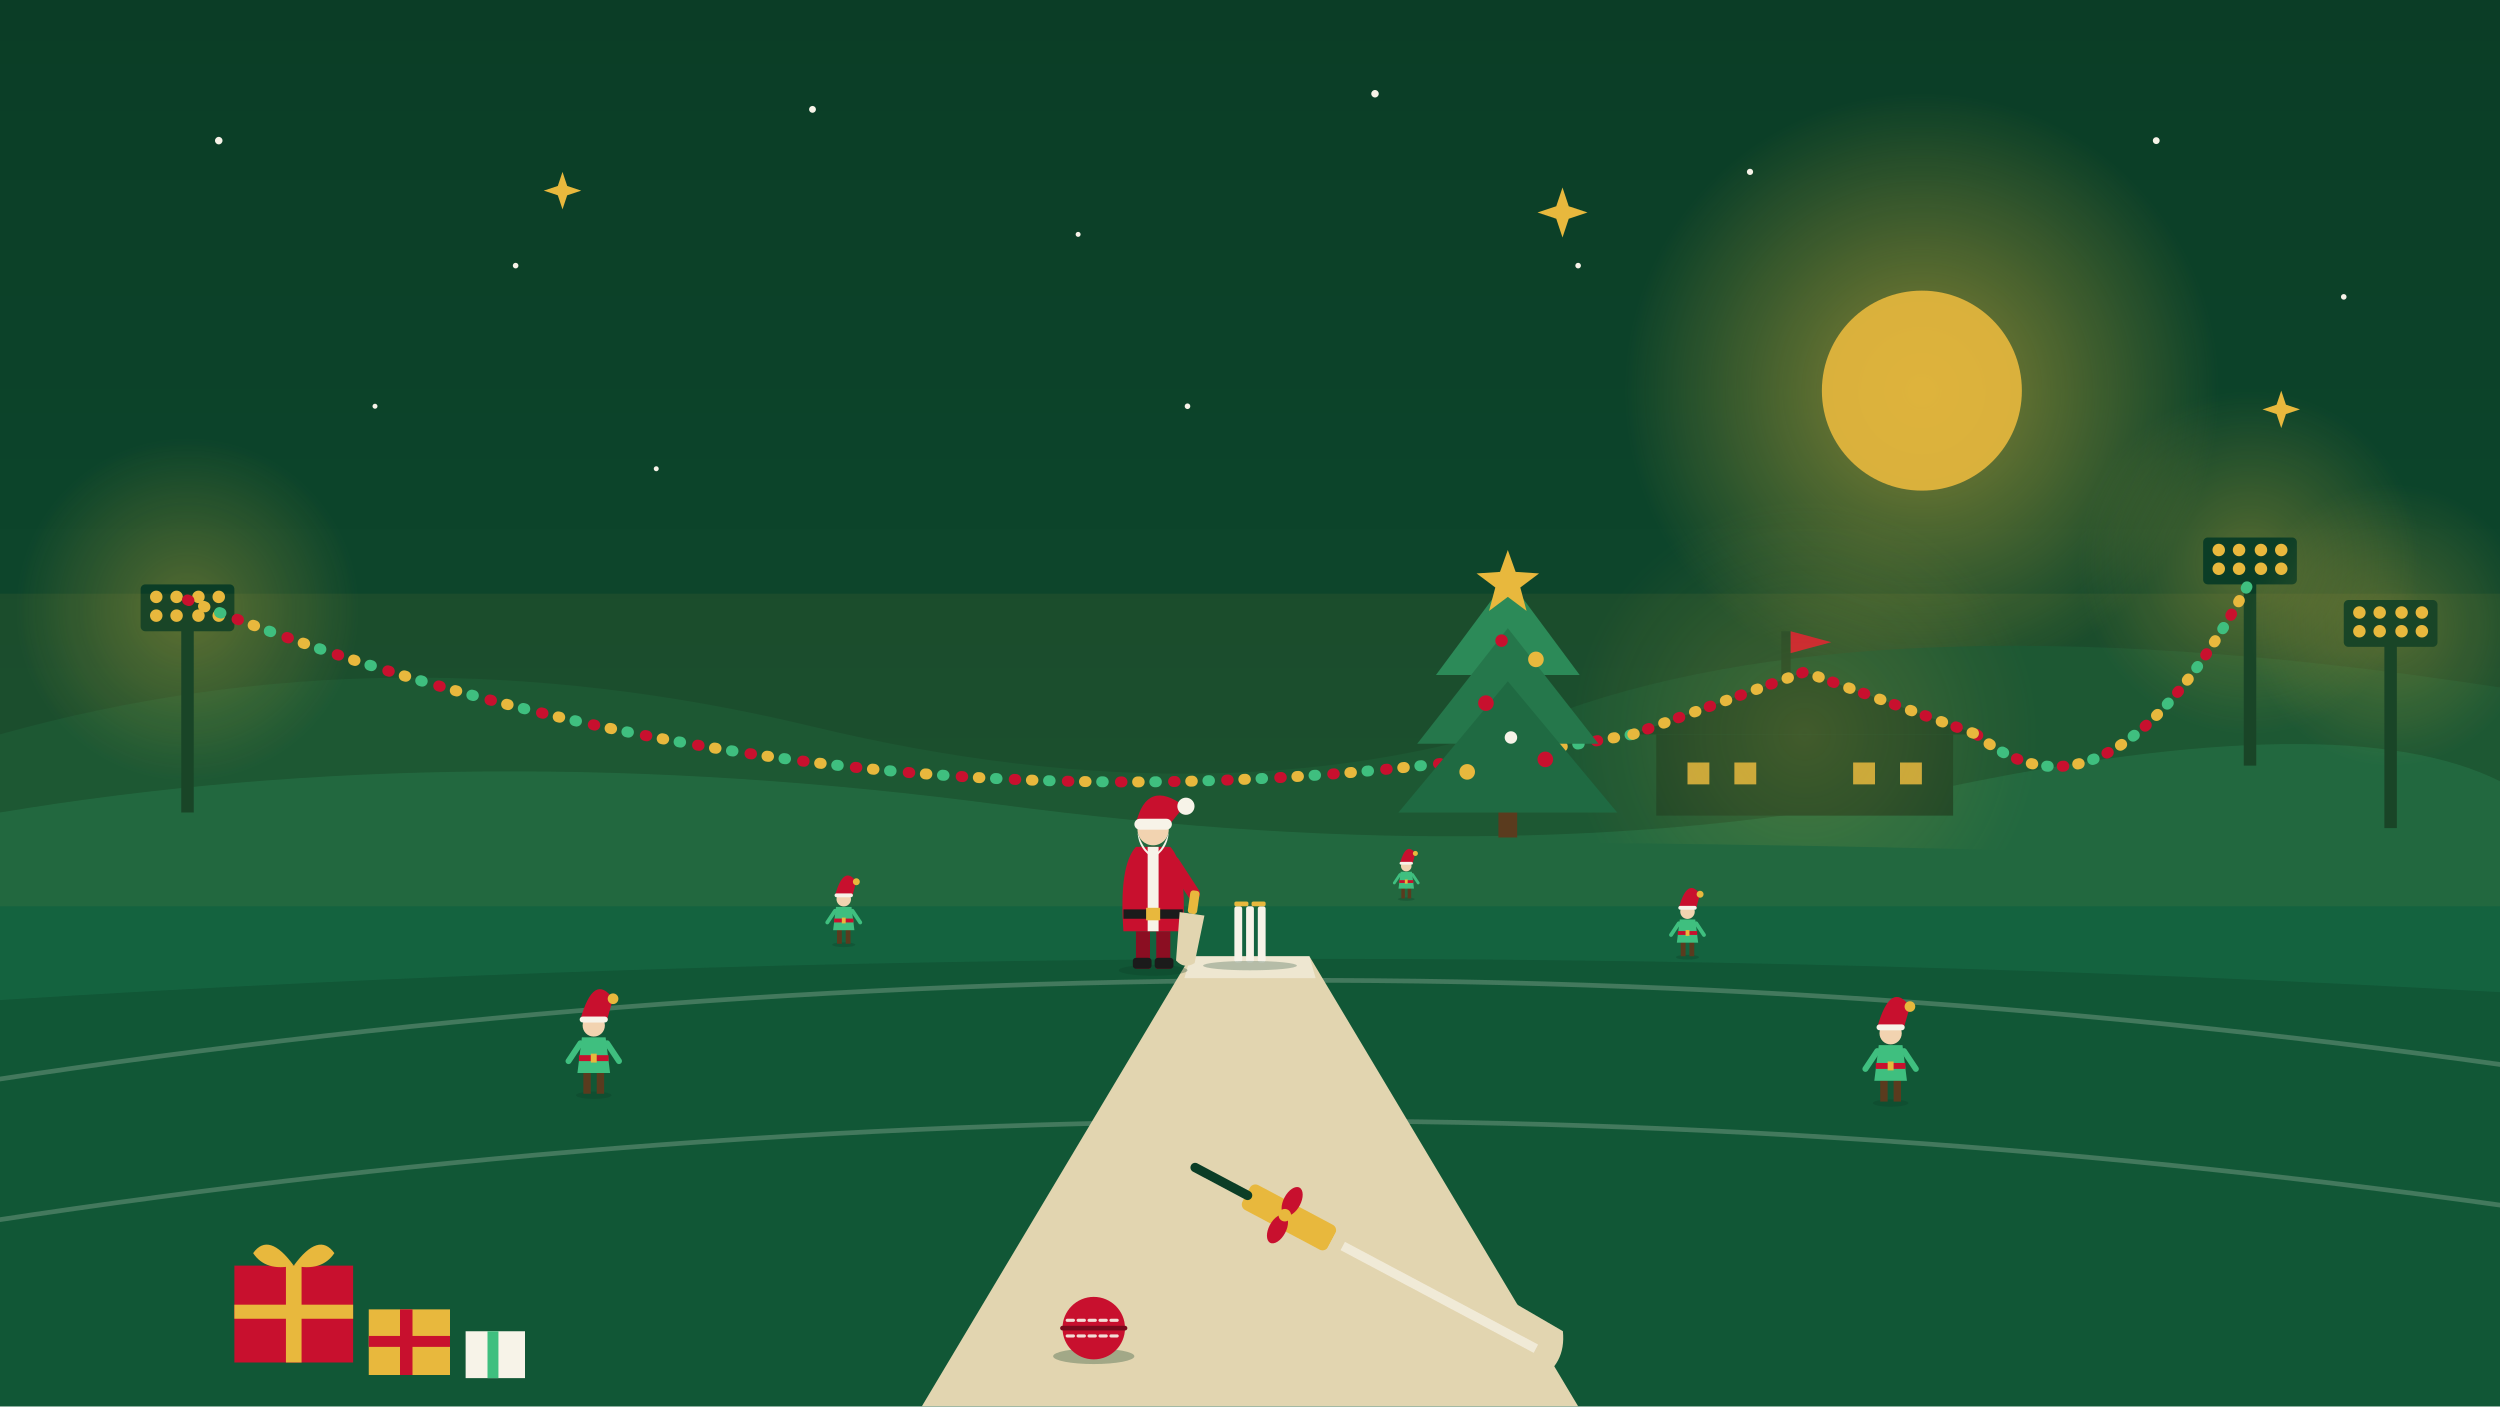
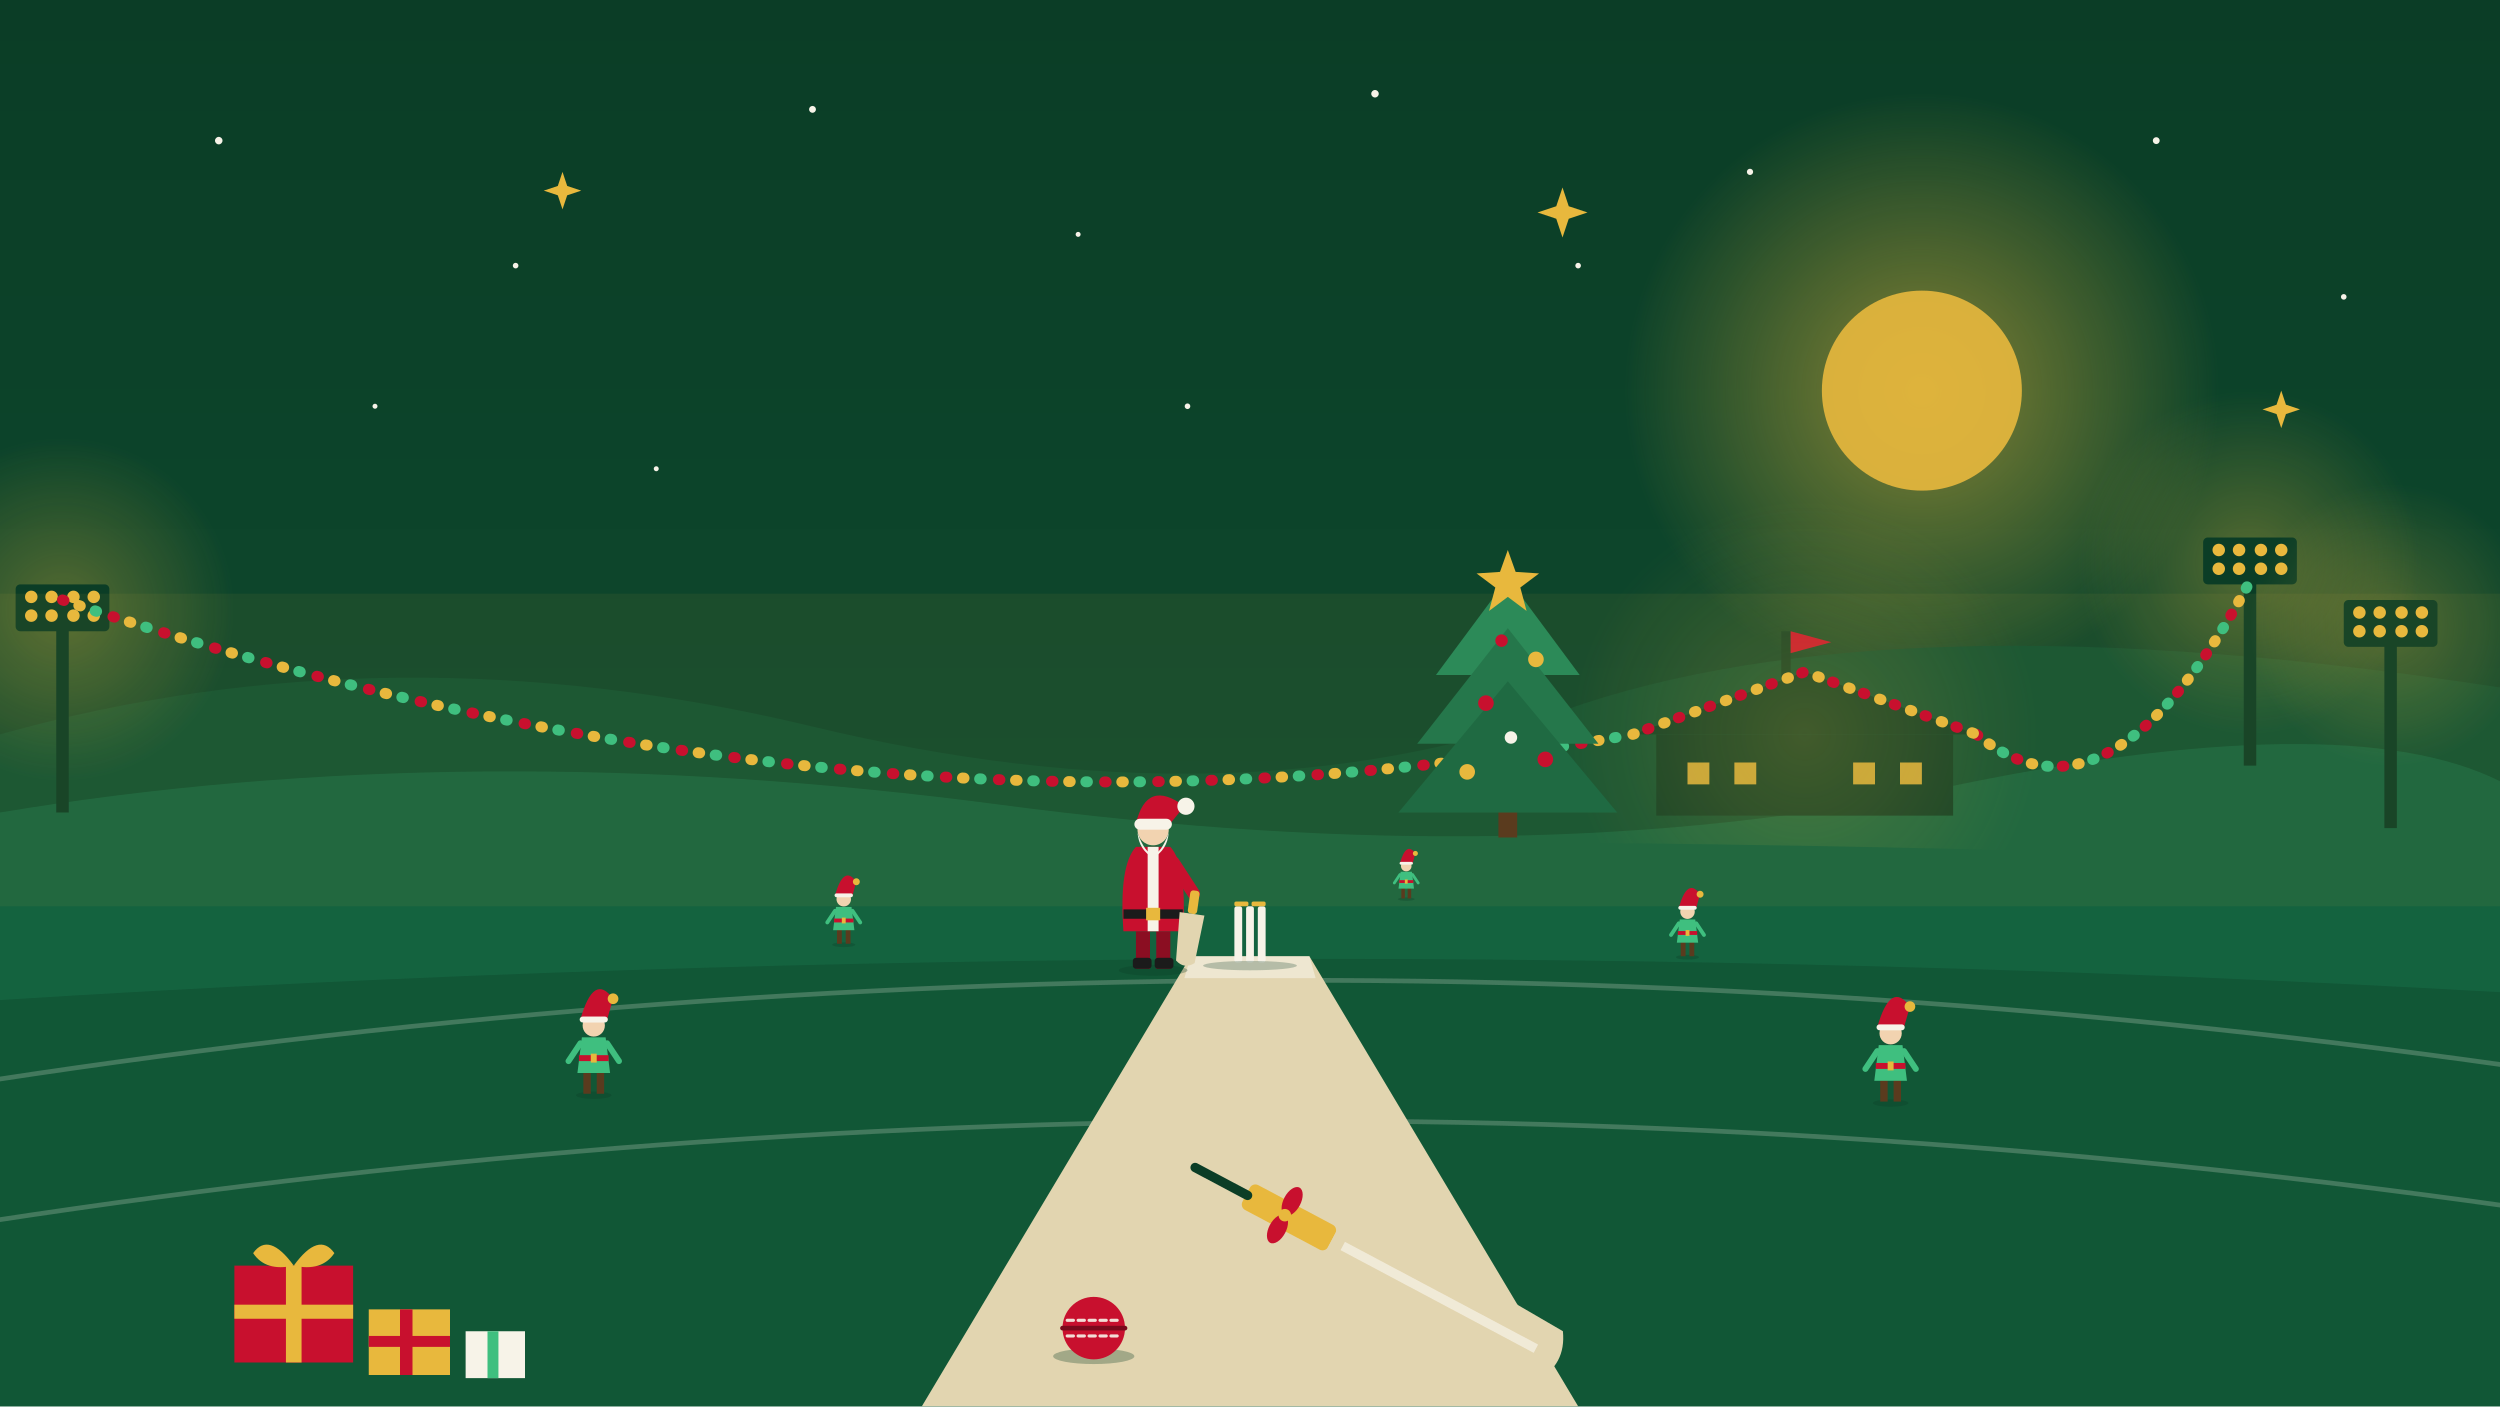
<svg xmlns="http://www.w3.org/2000/svg" viewBox="0 0 1600 900" preserveAspectRatio="xMidYMax slice" role="presentation" aria-hidden="true">
  <defs>
    <linearGradient id="sky" x1="0" y1="0" x2="0" y2="1">
      <stop offset="0" stop-color="#0B3D26" />
      <stop offset="1" stop-color="#0F5132" />
    </linearGradient>
    <radialGradient id="glow">
      <stop offset="0" stop-color="#E8B83D" stop-opacity="0.55" />
      <stop offset="1" stop-color="#E8B83D" stop-opacity="0" />
    </radialGradient>
    <g id="pylon">
      <rect x="-4" y="0" width="8" height="120" fill="#0B3D26" />
      <rect x="-30" y="-26" width="60" height="30" rx="3" fill="#0B3D26" />
      <g fill="#E8B83D">
        <circle cx="-20" cy="-18" r="4" />
        <circle cx="-7" cy="-18" r="4" />
        <circle cx="7" cy="-18" r="4" />
        <circle cx="20" cy="-18" r="4" />
        <circle cx="-20" cy="-6" r="4" />
        <circle cx="-7" cy="-6" r="4" />
        <circle cx="7" cy="-6" r="4" />
        <circle cx="20" cy="-6" r="4" />
      </g>
    </g>
  </defs>
  <rect width="1600" height="900" fill="url(#sky)" />
  <circle cx="1230" cy="250" r="190" fill="url(#glow)" />
  <circle cx="1230" cy="250" r="64" fill="#E8B83D" opacity="0.9" />
  <path d="M0 470 Q250 400 520 465 T1000 455 T1600 440 V620 H0z" fill="#0F5132" />
  <path d="M0 520 Q300 470 640 515 T1240 505 T1600 500 V640 H0z" fill="#14633F" />
  <g fill="#0B3D26">
    <rect x="1060" y="470" width="190" height="52" />
    <path d="M1045 470 L1155 430 L1265 470z" />
    <rect x="1140" y="404" width="6" height="30" />
    <path d="M1146 404 L1172 411 L1146 418z" fill="#C8102E" />
  </g>
  <g fill="#E8B83D" opacity="0.85">
    <rect x="1080" y="488" width="14" height="14" />
    <rect x="1110" y="488" width="14" height="14" />
    <rect x="1186" y="488" width="14" height="14" />
    <rect x="1216" y="488" width="14" height="14" />
  </g>
  <circle cx="1155" cy="470" r="150" fill="url(#glow)" opacity="0.35" />
  <g>
-     <circle cx="120" cy="390" r="110" fill="url(#glow)" opacity="0.6" />
-     <use href="#pylon" x="120" y="400" />
+     <circle cx="40" cy="390" r="110" fill="url(#glow)" opacity="0.6" />
+     <use href="#pylon" x="40" y="400" />
    <circle cx="1440" cy="360" r="110" fill="url(#glow)" opacity="0.6" />
    <use href="#pylon" x="1440" y="370" />
    <circle cx="1530" cy="400" r="90" fill="url(#glow)" opacity="0.5" />
    <use href="#pylon" x="1530" y="410" />
  </g>
  <path d="M0 560 Q800 520 1600 555 V900 H0z" fill="#14633F" />
  <path d="M0 640 Q800 590 1600 635 V900 H0z" fill="#0F5132" opacity="0.7" />
  <g fill="none" stroke="#F7F3E8" stroke-opacity="0.22" stroke-width="3">
    <path d="M-60 700 Q800 560 1660 690" />
    <path d="M-60 790 Q800 650 1660 780" />
  </g>
  <path d="M762 612 H838 L1010 900 H590z" fill="#E2D5B0" />
  <path d="M762 612 H838 L842 626 H758z" fill="#F7F3E8" opacity="0.6" />
  <g fill="#F7F3E8">
    <rect x="790" y="580" width="5" height="36" rx="1.5" />
    <rect x="797.5" y="580" width="5" height="36" rx="1.5" />
    <rect x="805" y="580" width="5" height="36" rx="1.5" />
  </g>
  <g fill="#E8B83D">
    <rect x="790" y="577" width="9" height="3" rx="1" />
    <rect x="801" y="577" width="9" height="3" rx="1" />
  </g>
  <ellipse cx="800" cy="618" rx="30" ry="3" fill="#0B3D26" opacity="0.25" />
  <g transform="translate(930 835) rotate(-62)">
    <rect x="-9" y="-150" width="18" height="62" rx="4" fill="#E8B83D" />
    <rect x="-3" y="-190" width="6" height="44" rx="3" fill="#0B3D26" />
    <path d="M-24 -88 H24 L18 70 Q0 82 -18 70z" fill="#E2D5B0" />
    <rect x="-3" y="-80" width="6" height="140" fill="#F7F3E8" opacity="0.7" />
  </g>
  <ellipse cx="700" cy="868" rx="26" ry="5" fill="#0B3D26" opacity="0.3" />
  <circle cx="700" cy="850" r="20" fill="#C8102E" />
  <path d="M680 850 H720" fill="none" stroke="#7a0a1c" stroke-width="3" stroke-linecap="round" />
  <path d="M683 845 H717 M683 855 H717" fill="none" stroke="#F7F3E8" stroke-width="2" stroke-linecap="round" stroke-dasharray="4 3" opacity="0.9" />
  <style>
    .tw { animation: tw 2.6s ease-in-out infinite; }
    .tw.b { animation-delay: .9s; } .tw.c { animation-delay: 1.7s; }
    @keyframes tw { 0%,100% { opacity: .25; } 50% { opacity: 1; } }
    @media (prefers-reduced-motion: reduce) { .tw { animation: none; opacity: .8; } }
  </style>
  <g class="xmas">
    <defs>
      <g id="elf">
        <ellipse cx="0" cy="1" rx="12" ry="2.5" fill="#0B3D26" opacity=".3" />
        <rect x="-7" y="-16" width="5" height="16" fill="#5a3b1e" />
        <rect x="2" y="-16" width="5" height="16" fill="#5a3b1e" />
        <path d="M-11 -14 L-8 -38 H8 L11 -14z" fill="#3FBF7F" />
        <rect x="-10" y="-26" width="20" height="4" fill="#C8102E" />
        <rect x="-2" y="-27" width="4" height="6" fill="#E8B83D" />
        <path d="M-9 -34 L-17 -22 M9 -34 L17 -22" stroke="#3FBF7F" stroke-width="4" stroke-linecap="round" fill="none" />
        <circle cx="0" cy="-46" r="7.5" fill="#F2D3B0" />
        <path d="M-9 -50 Q0 -82 13 -64 L9 -50z" fill="#C8102E" />
        <circle cx="13" cy="-64" r="3.6" fill="#E8B83D" />
        <rect x="-9.5" y="-52" width="19" height="4" rx="2" fill="#F7F3E8" />
      </g>
      <g id="santa">
        <ellipse cx="0" cy="1" rx="22" ry="3.5" fill="#0B3D26" opacity=".3" />
        <rect x="-11" y="-24" width="9" height="24" fill="#8b0e22" />
        <rect x="2" y="-24" width="9" height="24" fill="#8b0e22" />
        <rect x="-13" y="-7" width="12" height="7" rx="2" fill="#1b1b1b" />
        <rect x="1" y="-7" width="12" height="7" rx="2" fill="#1b1b1b" />
        <path d="M-19 -24 Q-22 -66 -11 -78 H11 Q22 -66 19 -24z" fill="#C8102E" />
        <rect x="-3.5" y="-78" width="7" height="54" fill="#F7F3E8" />
        <rect x="-19" y="-38" width="38" height="6" fill="#1b1b1b" />
        <rect x="-4.5" y="-39" width="9" height="8" fill="#E8B83D" />
        <circle cx="0" cy="-89" r="10" fill="#F2D3B0" />
        <path d="M-10 -87 Q0 -60 10 -87 Q9 -76 0 -71 Q-9 -76 -10 -87z" fill="#F7F3E8" />
        <path d="M-11 -93 Q-4 -122 20 -104 L11 -93z" fill="#C8102E" />
        <rect x="-12" y="-96" width="24" height="7" rx="3.5" fill="#F7F3E8" />
        <circle cx="21" cy="-104" r="5.5" fill="#F7F3E8" />
        <path d="M13 -68 L26 -48" stroke="#C8102E" stroke-width="8" stroke-linecap="round" fill="none" />
        <g transform="translate(27 -50) rotate(8)">
          <rect x="-3" y="0" width="6" height="15" rx="2" fill="#E8B83D" />
          <path d="M-8 15 H8 L6 46 Q0 51 -6 46z" fill="#E2D5B0" />
        </g>
      </g>
    </defs>
    <rect x="0" y="380" width="1600" height="200" fill="#E8B83D" opacity="0.07" />
    <g fill="#F7F3E8">
      <circle class="tw a" cx="140" cy="90" r="2.4" />
      <circle class="tw b" cx="330" cy="170" r="1.8" />
      <circle class="tw c" cx="520" cy="70" r="2.2" />
      <circle class="tw b" cx="690" cy="150" r="1.6" />
      <circle class="tw a" cx="880" cy="60" r="2.4" />
      <circle class="tw c" cx="1010" cy="170" r="1.8" />
      <circle class="tw a" cx="1380" cy="90" r="2.2" />
      <circle class="tw b" cx="1500" cy="190" r="1.8" />
      <circle class="tw c" cx="240" cy="260" r="1.6" />
      <circle class="tw a" cx="760" cy="260" r="1.8" />
      <circle class="tw b" cx="1120" cy="110" r="2" />
      <circle class="tw c" cx="420" cy="300" r="1.6" />
    </g>
    <g fill="#E8B83D">
      <path class="tw b" d="M1000 120 l4 12 12 4 -12 4 -4 12 -4 -12 -12 -4 12 -4z" />
      <path class="tw a" d="M360 110 l3 9 9 3 -9 3 -3 9 -3 -9 -9 -3 9 -3z" />
      <path class="tw c" d="M1460 250 l3 9 9 3 -9 3 -3 9 -3 -9 -9 -3 9 -3z" />
    </g>
    <g fill="none" stroke-linecap="round" stroke-width="7">
-       <path d="M120 384 Q560 560 1045 470" stroke="#C8102E" stroke-dasharray="1 33" />
-       <path d="M120 384 Q560 560 1045 470" stroke="#E8B83D" stroke-dasharray="1 33" stroke-dashoffset="-11" />
-       <path d="M120 384 Q560 560 1045 470" stroke="#3FBF7F" stroke-dasharray="1 33" stroke-dashoffset="-22" />
+       <path d="M40 384 Q560 560 1045 470" stroke="#C8102E" stroke-dasharray="1 33" />
+       <path d="M40 384 Q560 560 1045 470" stroke="#E8B83D" stroke-dasharray="1 33" stroke-dashoffset="-11" />
+       <path d="M40 384 Q560 560 1045 470" stroke="#3FBF7F" stroke-dasharray="1 33" stroke-dashoffset="-22" />
      <path d="M1265 470 Q1350 540 1440 372" stroke="#C8102E" stroke-dasharray="1 29" />
      <path d="M1265 470 Q1350 540 1440 372" stroke="#E8B83D" stroke-dasharray="1 29" stroke-dashoffset="-10" />
      <path d="M1265 470 Q1350 540 1440 372" stroke="#3FBF7F" stroke-dasharray="1 29" stroke-dashoffset="-20" />
      <path d="M1045 470 L1155 430 L1265 470" stroke="#E8B83D" stroke-dasharray="1 20" />
      <path d="M1045 470 L1155 430 L1265 470" stroke="#C8102E" stroke-dasharray="1 20" stroke-dashoffset="-10" />
    </g>
    <g transform="translate(965 520)">
      <rect x="-6" y="-6" width="12" height="22" fill="#5a3b1e" />
      <path d="M0 -150 L-46 -88 H46z" fill="#2c8a58" />
      <path d="M0 -118 L-58 -44 H58z" fill="#25774b" />
      <path d="M0 -84 L-70 0 H70z" fill="#1f6a42" />
      <path d="M0 -168 l5 14 15 1 -12 9 4 15 -12 -9 -12 9 4 -15 -12 -9 15 -1z" fill="#E8B83D" />
      <circle cx="-14" cy="-70" r="5" fill="#C8102E" />
      <circle cx="18" cy="-98" r="5" fill="#E8B83D" />
      <circle cx="-26" cy="-26" r="5" fill="#E8B83D" />
      <circle cx="24" cy="-34" r="5" fill="#C8102E" />
      <circle cx="2" cy="-48" r="4" fill="#F7F3E8" />
      <circle cx="-4" cy="-110" r="4" fill="#C8102E" />
    </g>
    <use href="#santa" transform="translate(738 620)" />
    <use href="#elf" transform="translate(380 700) scale(0.95)" />
    <use href="#elf" transform="translate(1210 705) scale(0.95)" />
    <use href="#elf" transform="translate(540 604) scale(0.62)" />
    <use href="#elf" transform="translate(1080 612) scale(0.62)" />
    <use href="#elf" transform="translate(900 575) scale(0.45)" />
    <g transform="translate(930 835) rotate(-62)">
      <g transform="translate(0 -122)">
        <ellipse cx="-10" cy="0" rx="10" ry="5.5" fill="#C8102E" />
        <ellipse cx="10" cy="0" rx="10" ry="5.5" fill="#C8102E" />
        <circle cx="0" cy="0" r="4" fill="#E8B83D" />
      </g>
    </g>
    <g>
      <rect x="150" y="810" width="76" height="62" fill="#C8102E" />
      <rect x="183" y="810" width="10" height="62" fill="#E8B83D" />
      <rect x="150" y="835" width="76" height="9" fill="#E8B83D" />
      <path d="M188 810 q-16 -22 -26 -8 q8 12 26 8z M188 810 q16 -22 26 -8 q-8 12 -26 8z" fill="#E8B83D" />
      <rect x="236" y="838" width="52" height="42" fill="#E8B83D" />
      <rect x="256" y="838" width="8" height="42" fill="#C8102E" />
      <rect x="236" y="855" width="52" height="7" fill="#C8102E" />
      <rect x="298" y="852" width="38" height="30" fill="#F7F3E8" />
      <rect x="312" y="852" width="7" height="30" fill="#3FBF7F" />
    </g>
  </g>
</svg>
